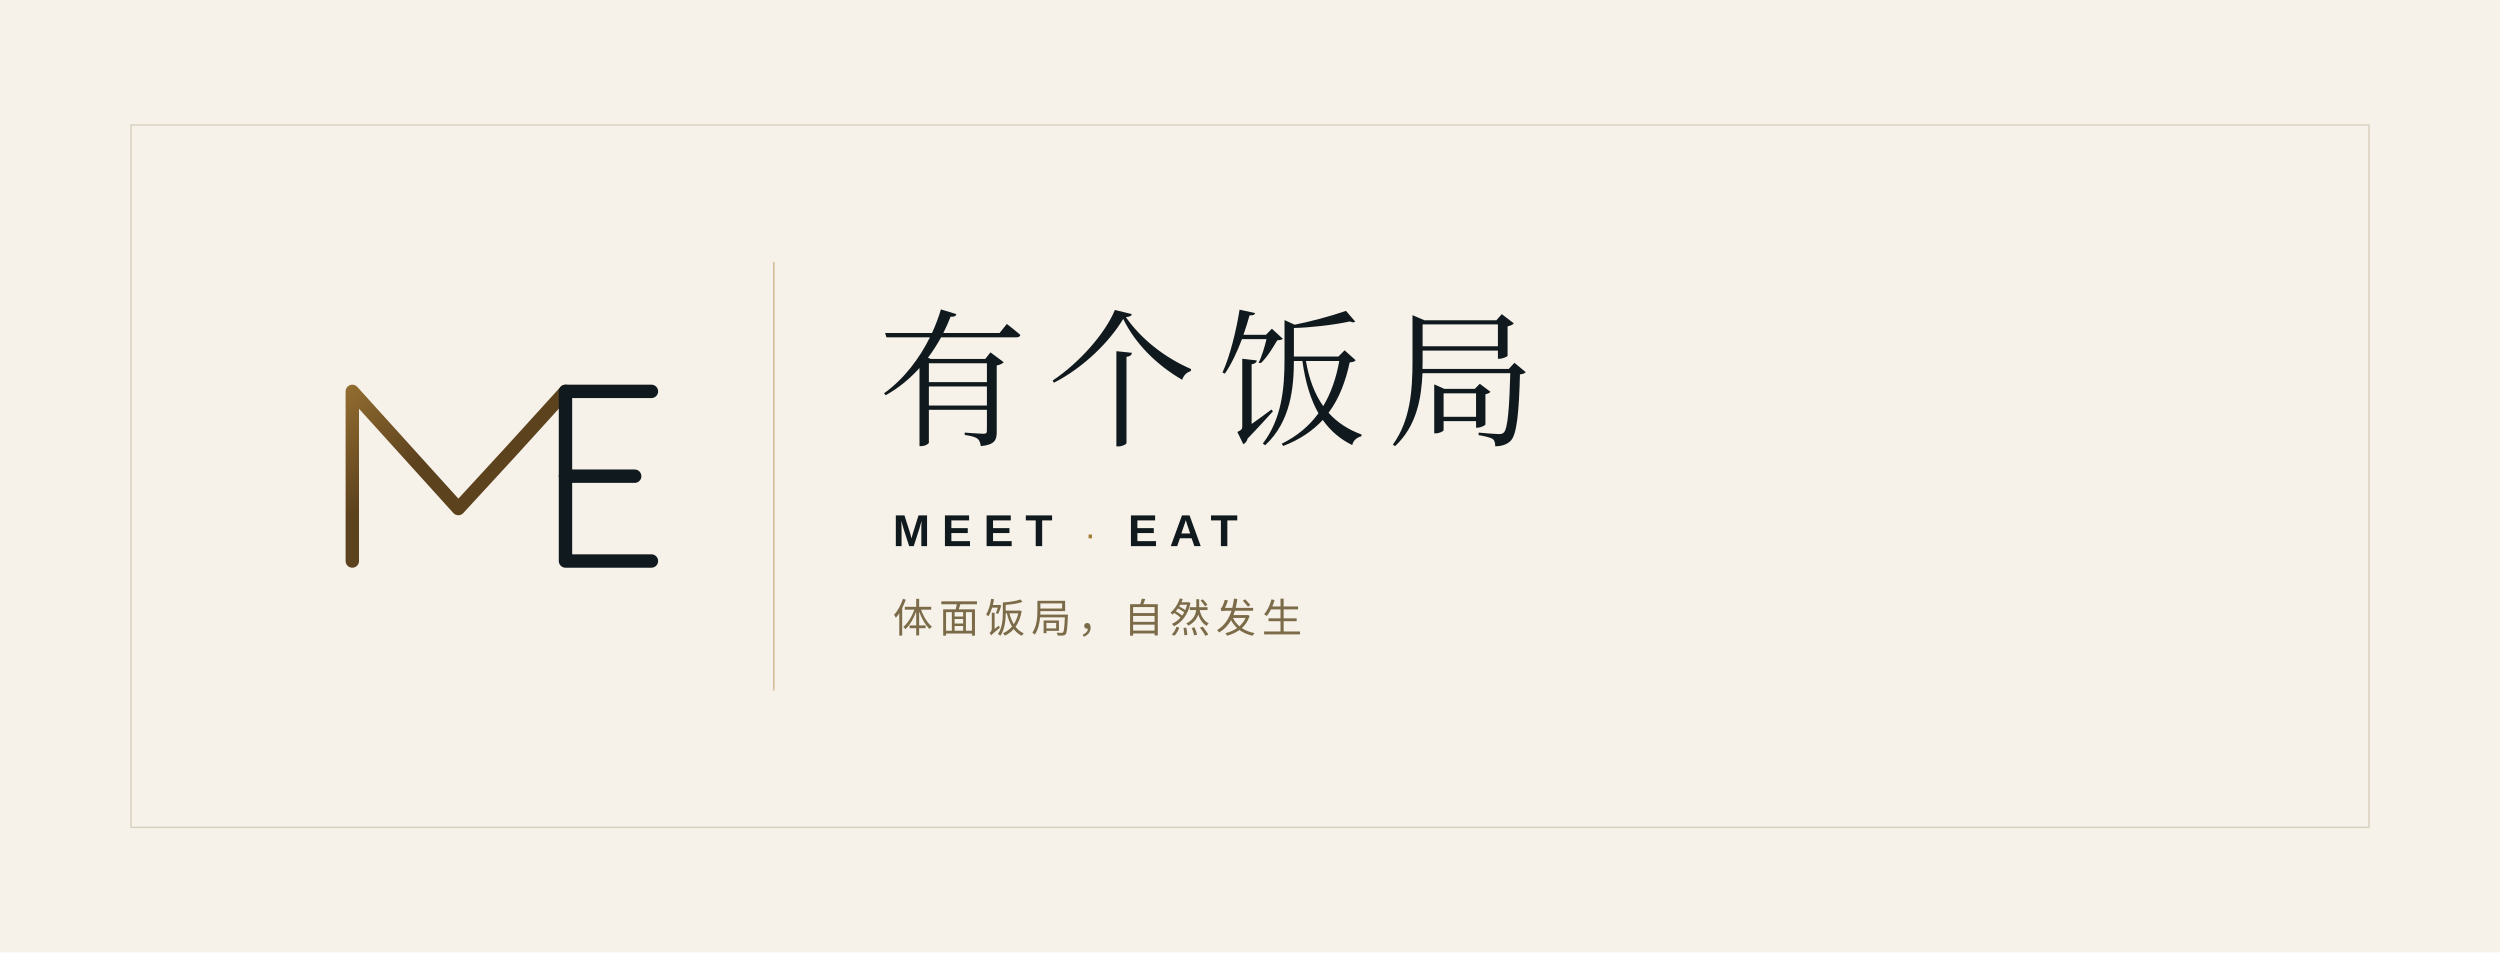
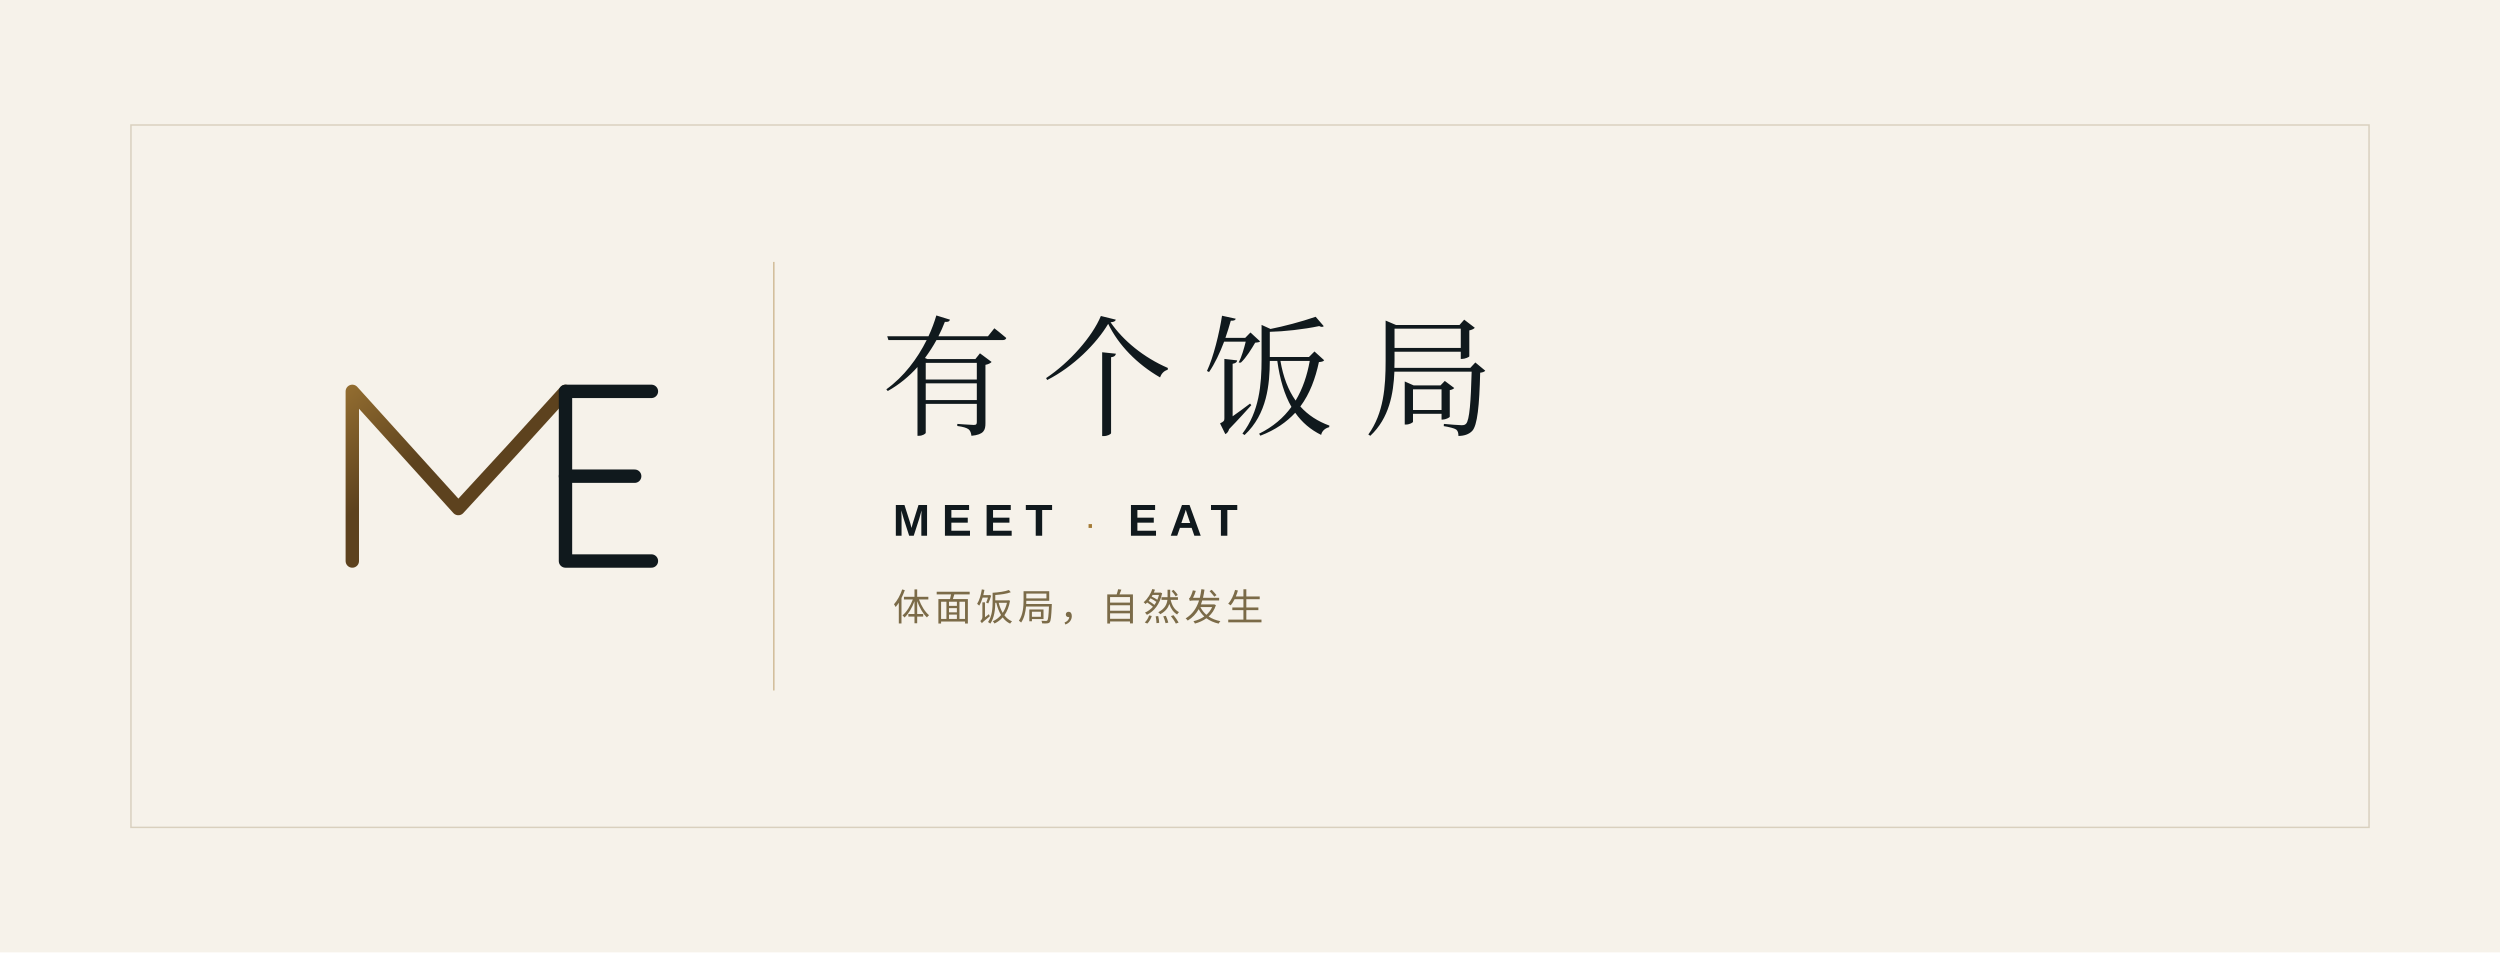
<svg xmlns="http://www.w3.org/2000/svg" width="1680" height="640" viewBox="0 0 1680 640" fill="none">
  <defs>
    <linearGradient id="gold" x1="122" y1="118" x2="424" y2="496" gradientUnits="userSpaceOnUse">
      <stop stop-color="#D9BF7C" />
      <stop offset="0.5" stop-color="#A47B36" />
      <stop offset="1" stop-color="#5D421E" />
    </linearGradient>
  </defs>
  <rect width="1680" height="640" fill="#F6F2EA" />
  <path d="M88 84H1592V556H88V84Z" stroke="#D9D0BE" stroke-width="1" />
  <g transform="translate(116 128) scale(0.375)">
    <path d="M322 664V360L512 570Q612 462 704 360" stroke="url(#gold)" stroke-width="24" stroke-linecap="round" stroke-linejoin="round" />
    <path d="M858 360H704V664H858" stroke="#10191D" stroke-width="24" stroke-linecap="round" stroke-linejoin="round" />
    <path d="M704 512H828" stroke="#10191D" stroke-width="24" stroke-linecap="round" />
  </g>
  <path d="M520 176V464" stroke="#A47B36" stroke-width="1" opacity="0.46" />
-   <text x="590" y="292" fill="#10191D" font-family="Noto Serif CJK SC, Source Han Serif SC, Songti SC, STSong, serif" font-size="100" font-weight="500" letter-spacing="14">有个饭局</text>
-   <text x="600" y="367" font-family="Avenir Next, Helvetica Neue, Arial, sans-serif" fill="#10191D" letter-spacing="8">
+   <text x="592" y="286" fill="#10191D" font-family="Songti SC, STSong, Noto Serif CJK SC, Source Han Serif SC, serif" font-size="88" font-weight="300" letter-spacing="20">有个饭局</text>
+   <text x="600" y="360" font-family="Avenir Next, Helvetica Neue, Arial, sans-serif" fill="#10191D" letter-spacing="8">
    <tspan font-size="30" font-weight="600">MEET</tspan>
    <tspan font-size="24" fill="#A47B36" dx="18">·</tspan>
    <tspan font-size="30" font-weight="600" dx="18">EAT</tspan>
  </text>
-   <text x="600" y="425" fill="#7B6B48" font-family="PingFang SC, Microsoft YaHei, sans-serif" font-size="27" font-weight="300" letter-spacing="4">体面饭局，自然发生</text>
+   <text x="600" y="417" fill="#7B6B48" font-family="PingFang SC, Microsoft YaHei, sans-serif" font-size="25" font-weight="300" letter-spacing="3">体面饭局，自然发生</text>
</svg>
